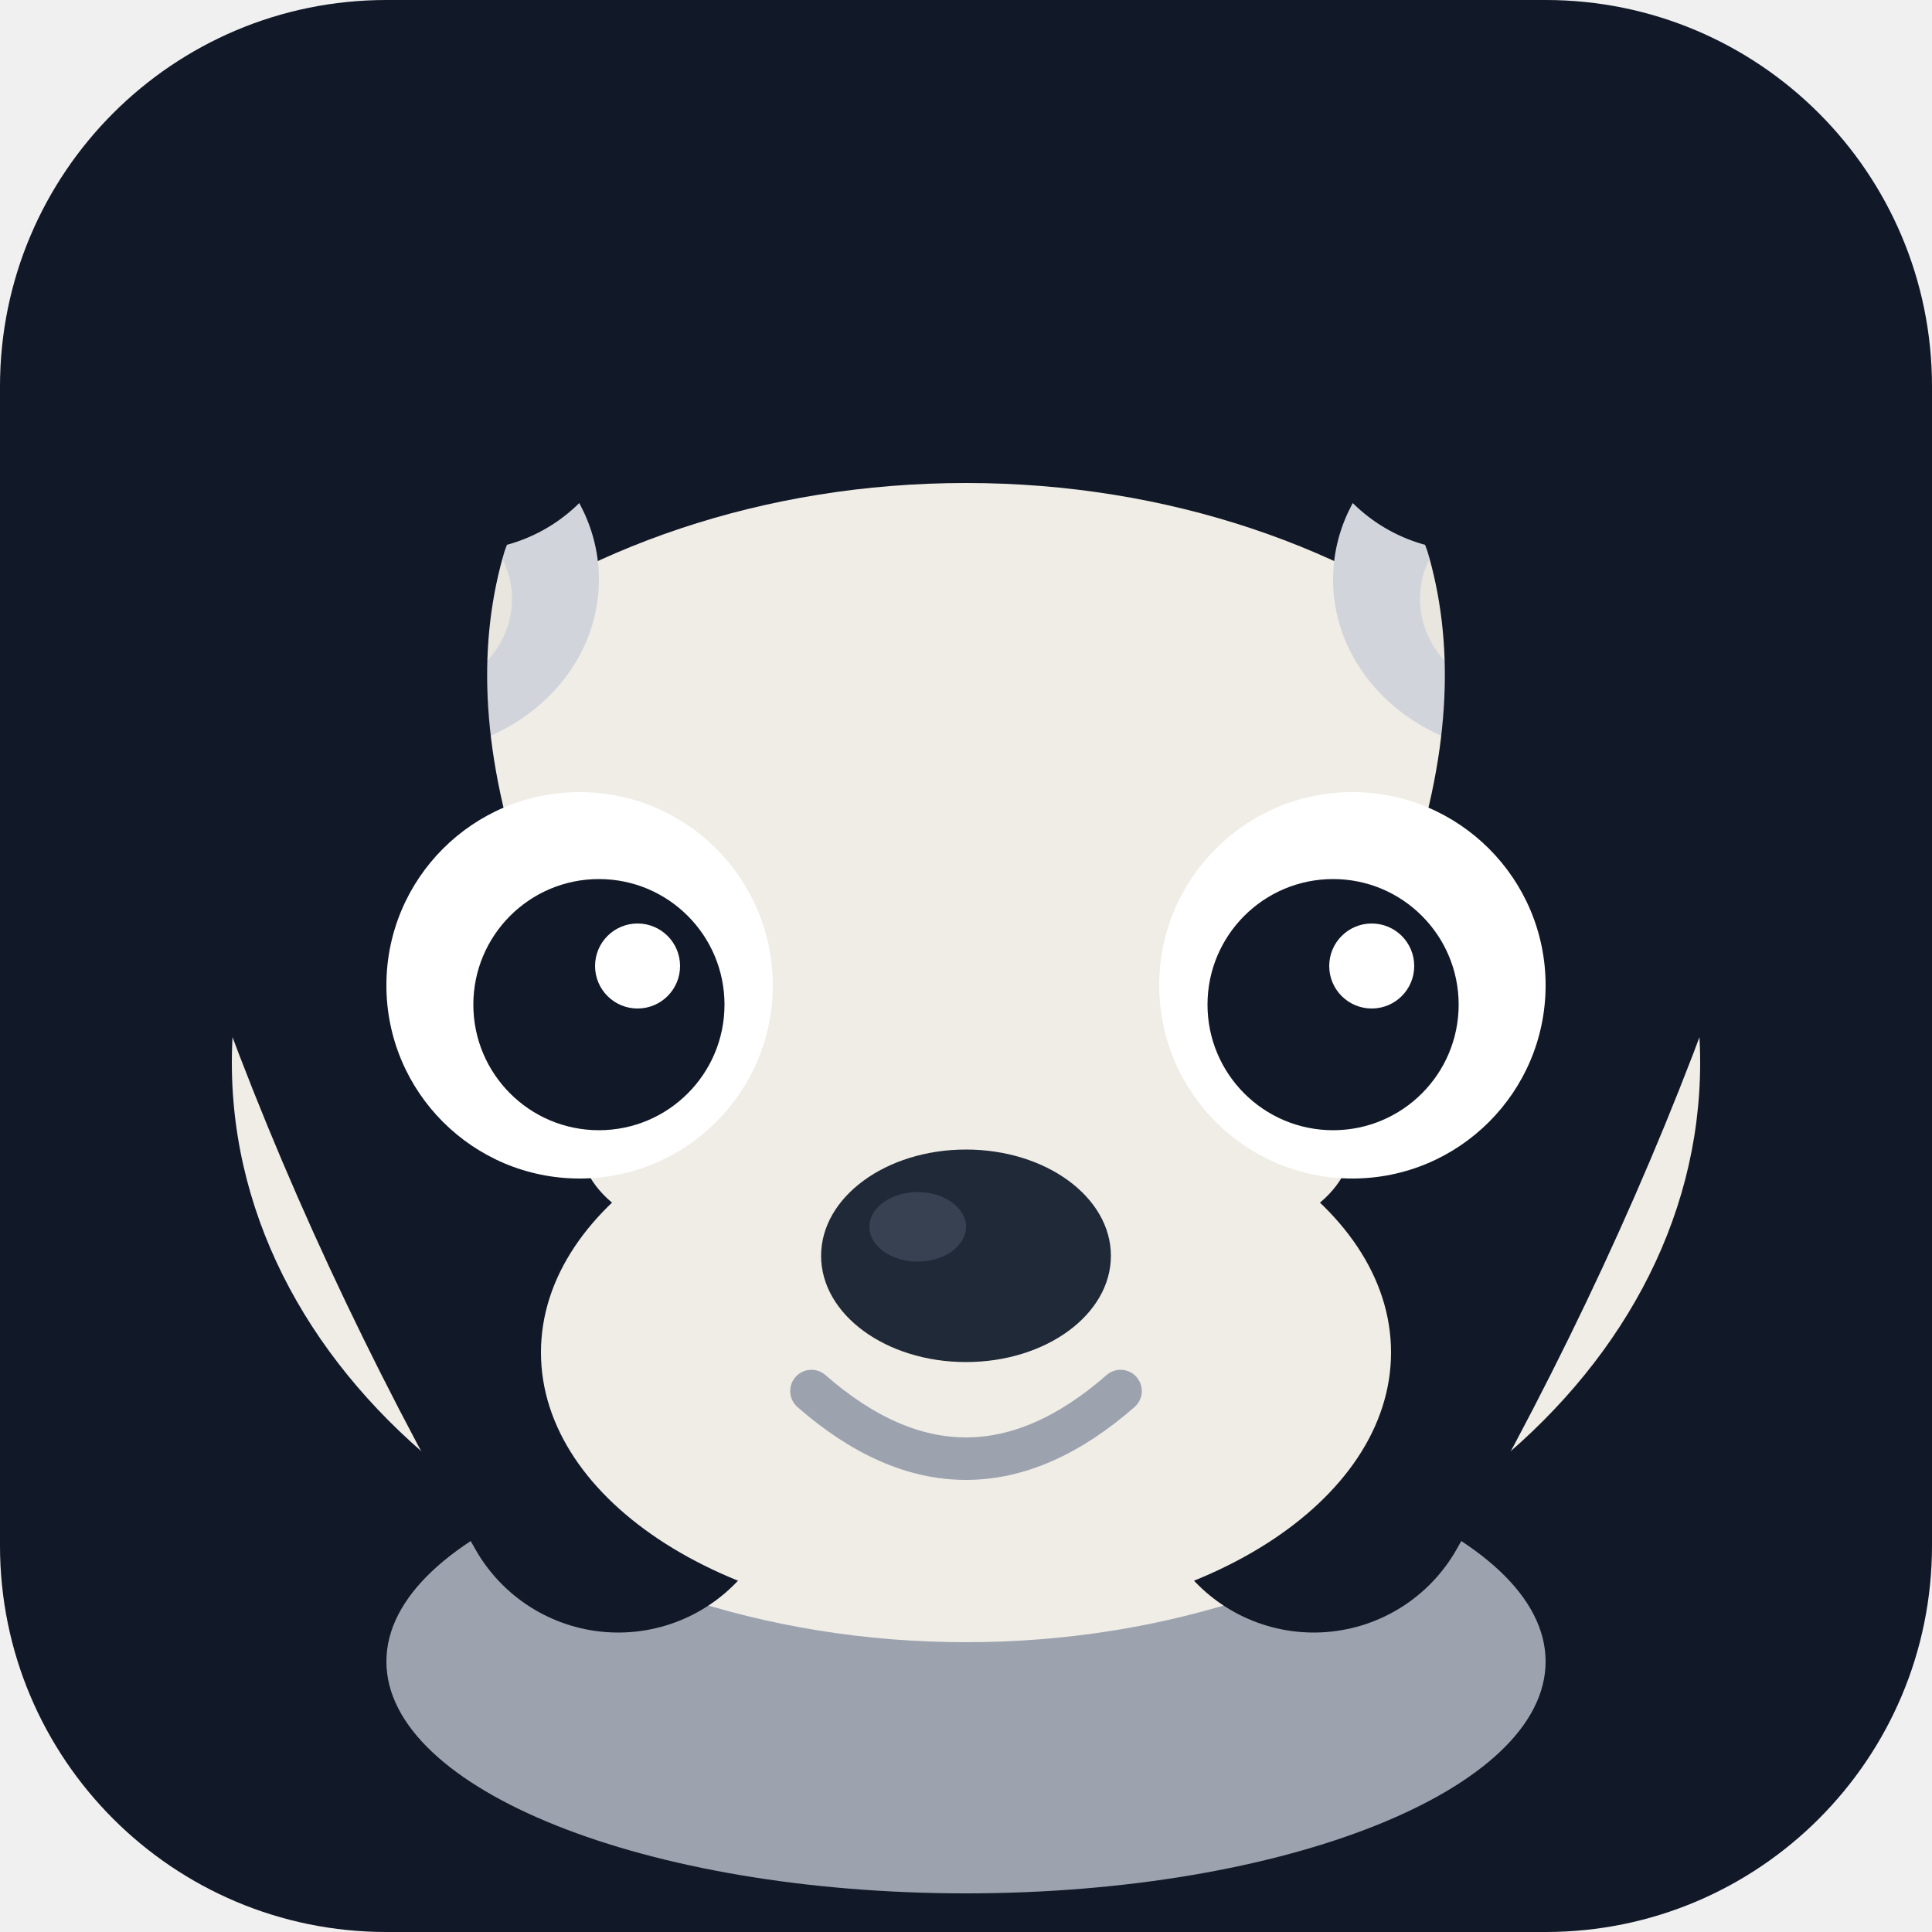
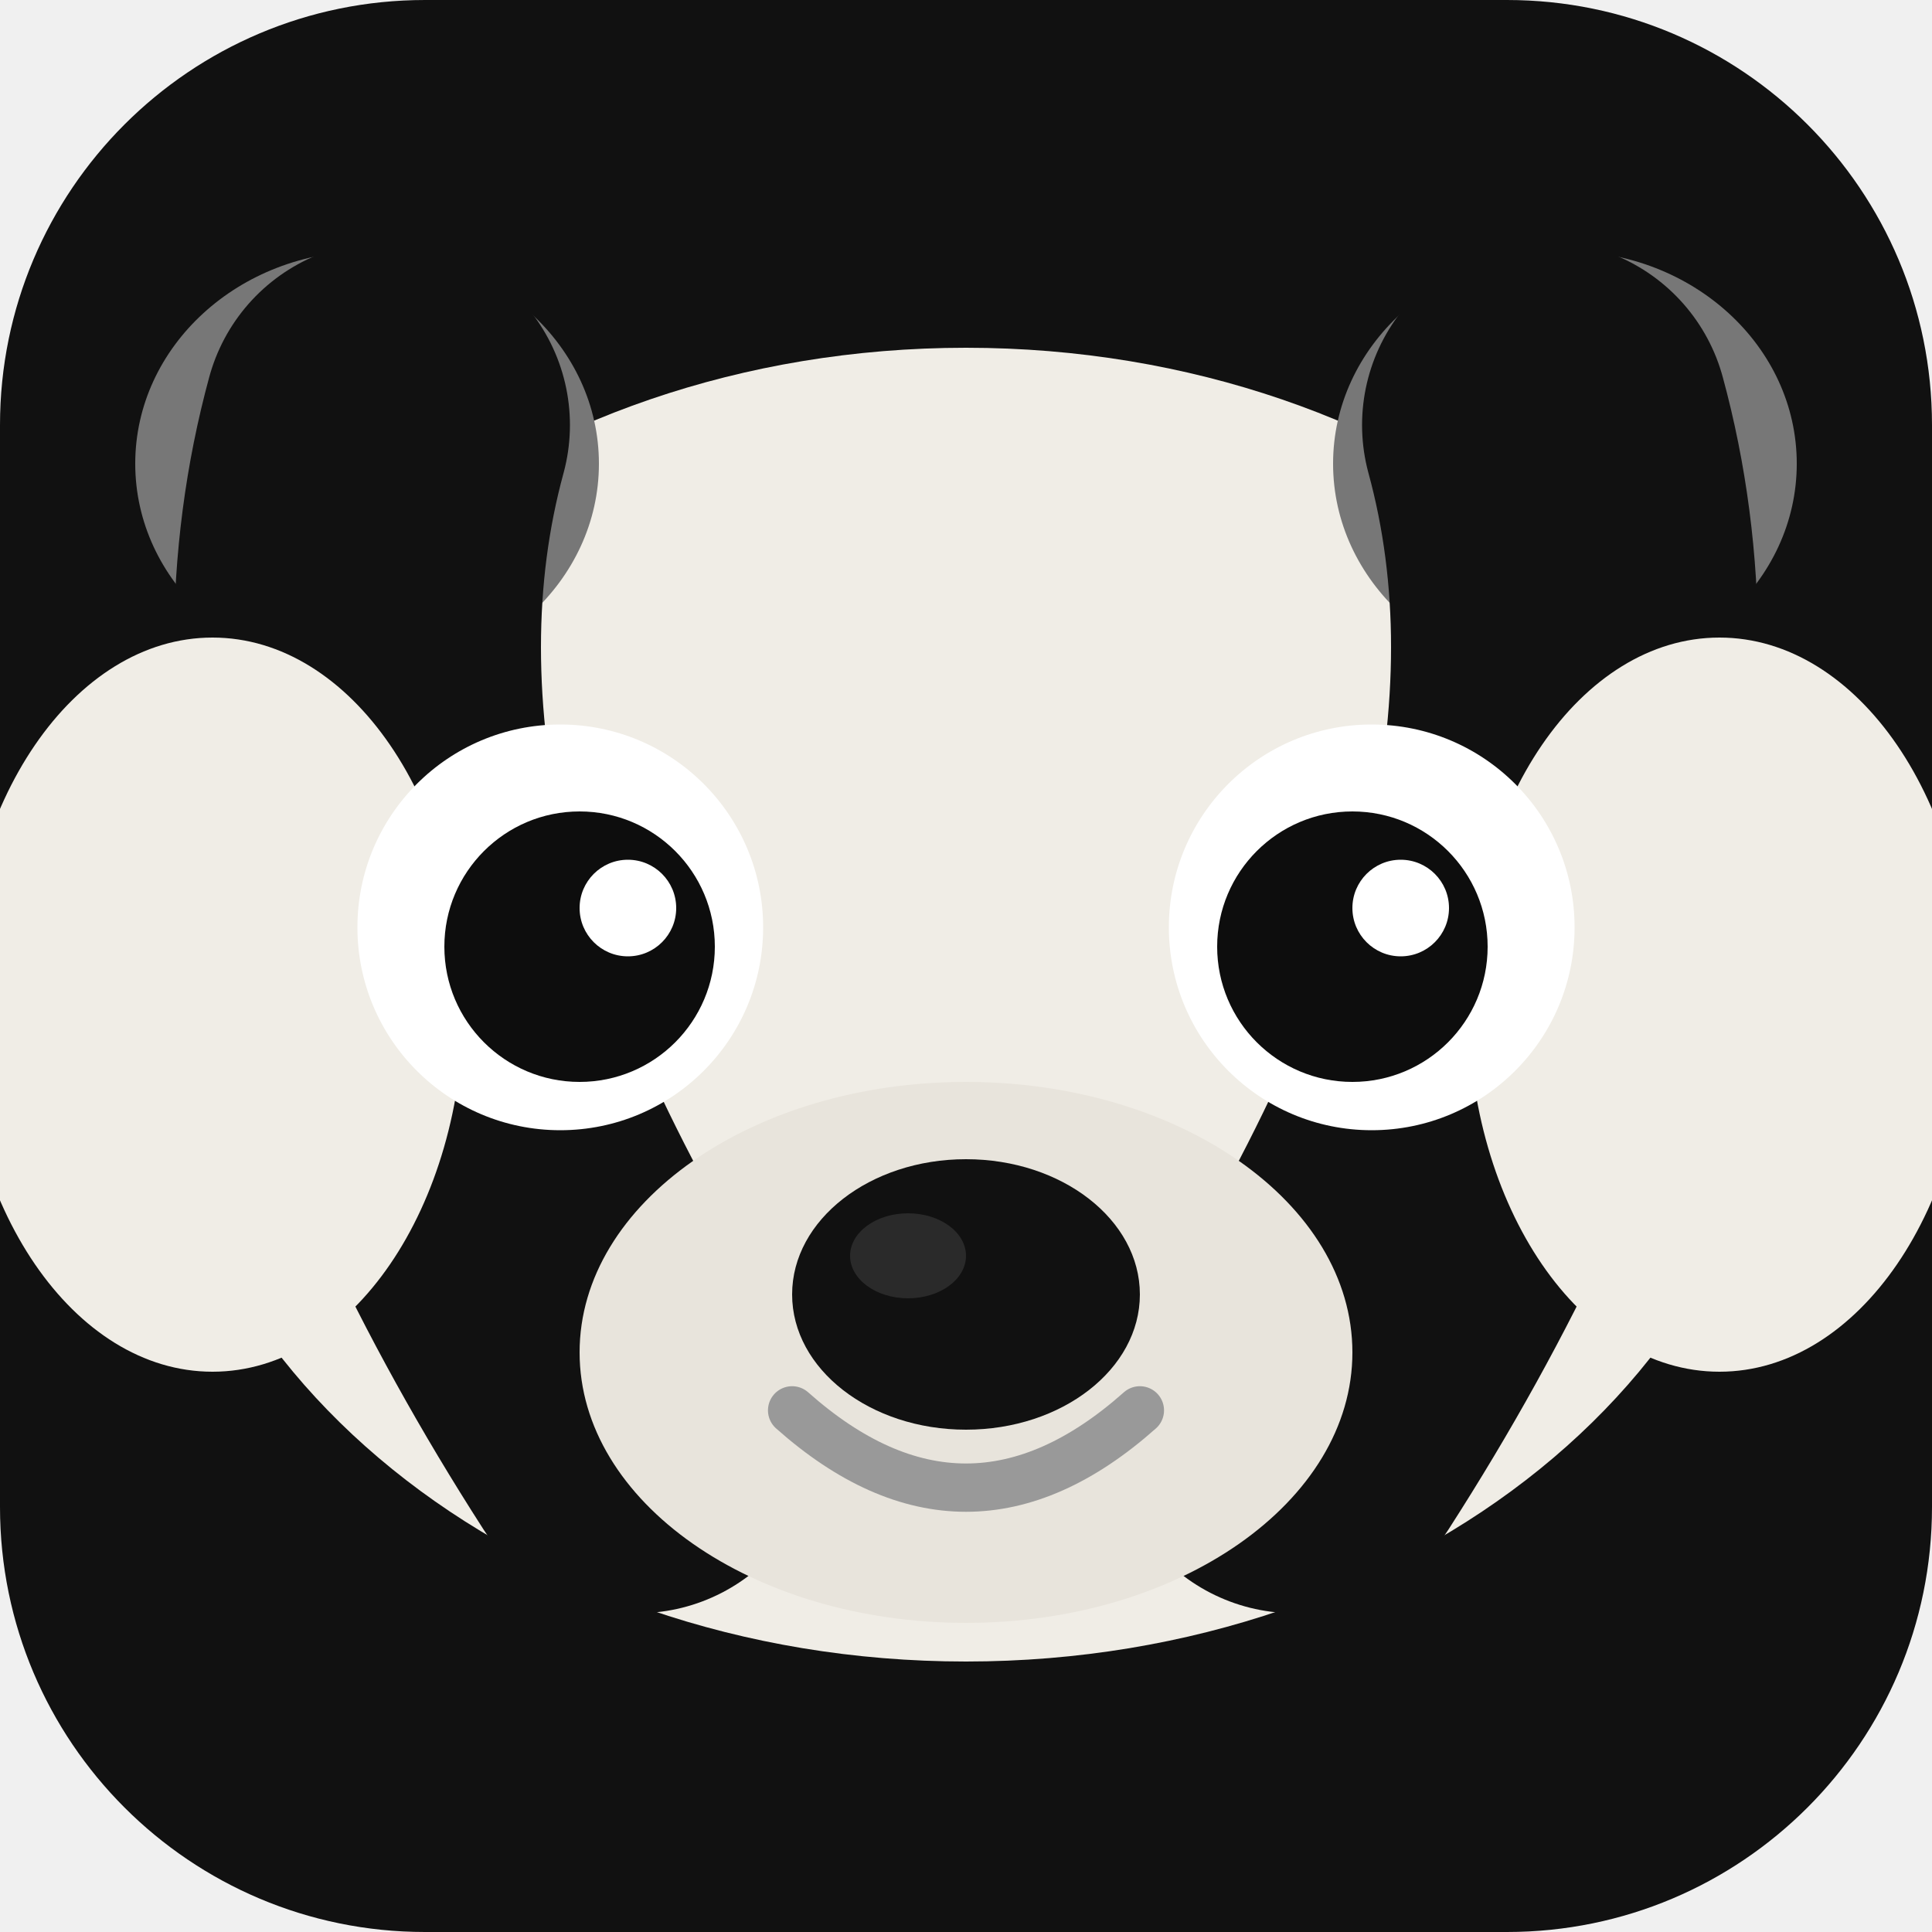
<svg xmlns="http://www.w3.org/2000/svg" width="100" height="100" viewBox="0 0 100 100" fill="none">
-   <rect width="100" height="100" rx="20" fill="#111827" />
-   <ellipse cx="50" cy="86" rx="30" ry="12" fill="#9CA3AF" />
-   <ellipse cx="50" cy="55" rx="38" ry="30" fill="#F0EDE6" />
-   <ellipse cx="21" cy="30" rx="10" ry="9" fill="#D1D5DB" />
-   <ellipse cx="79" cy="30" rx="10" ry="9" fill="#D1D5DB" />
-   <ellipse cx="21" cy="31" rx="5.5" ry="5" fill="#E9E6E0" />
-   <ellipse cx="79" cy="31" rx="5.5" ry="5" fill="#E9E6E0" />
-   <path d="M 32 76 Q 24 62 19 48 Q 15 36 18 26 Q 20 20 24 20" stroke="#111827" stroke-width="17" stroke-linecap="round" fill="none" />
-   <path d="M 68 76 Q 76 62 81 48 Q 85 36 82 26 Q 80 20 76 20" stroke="#111827" stroke-width="17" stroke-linecap="round" fill="none" />
-   <ellipse cx="50" cy="40" rx="13" ry="14" fill="#F0EDE6" />
-   <ellipse cx="50" cy="70" rx="22" ry="14" fill="#F0EDE6" />
-   <ellipse cx="37" cy="59" rx="7" ry="5" fill="#F0EDE6" />
-   <ellipse cx="63" cy="59" rx="7" ry="5" fill="#F0EDE6" />
-   <circle cx="30" cy="51" r="10" fill="white" />
-   <circle cx="70" cy="51" r="10" fill="white" />
-   <circle cx="31" cy="52" r="6.5" fill="#111827" />
-   <circle cx="69" cy="52" r="6.5" fill="#111827" />
-   <circle cx="33" cy="50" r="2.2" fill="white" />
-   <circle cx="71" cy="50" r="2.2" fill="white" />
-   <ellipse cx="50" cy="65" rx="7.5" ry="5.5" fill="#1F2937" />
-   <ellipse cx="47.5" cy="63.5" rx="2.5" ry="1.8" fill="#374151" />
-   <path d="M 42 72 Q 50 79 58 72" stroke="#9CA3AF" stroke-width="2.2" stroke-linecap="round" fill="none" />
+   <rect width="100" height="100" rx="22" fill="#111" />
+   <ellipse cx="50" cy="52" rx="42" ry="34" fill="#F0EDE6" />
+   <ellipse cx="19" cy="24" rx="12" ry="11" fill="#777" />
+   <ellipse cx="81" cy="24" rx="12" ry="11" fill="#777" />
+   <ellipse cx="19" cy="25" rx="7" ry="6.5" fill="#aaa" />
+   <ellipse cx="81" cy="25" rx="7" ry="6.5" fill="#aaa" />
+   <path d="M 33 74 Q 24 60 20 46 Q 17 33 20 22" stroke="#111" stroke-width="19" stroke-linecap="round" fill="none" />
+   <path d="M 67 74 Q 76 60 80 46 Q 83 33 80 22" stroke="#111" stroke-width="19" stroke-linecap="round" fill="none" />
+   <ellipse cx="50" cy="40" rx="11" ry="18" fill="#F0EDE6" />
+   <ellipse cx="11" cy="52" rx="13" ry="19" fill="#F0EDE6" />
+   <ellipse cx="89" cy="52" rx="13" ry="19" fill="#F0EDE6" />
+   <ellipse cx="50" cy="70" rx="20" ry="14" fill="#E8E4DC" />
+   <circle cx="29" cy="48" r="10.5" fill="white" />
+   <circle cx="71" cy="48" r="10.5" fill="white" />
+   <circle cx="30" cy="49" r="7" fill="#0d0d0d" />
+   <circle cx="70" cy="49" r="7" fill="#0d0d0d" />
+   <circle cx="32.5" cy="47" r="2.5" fill="white" />
+   <circle cx="72.5" cy="47" r="2.5" fill="white" />
+   <ellipse cx="50" cy="67" rx="9" ry="7" fill="#111" />
+   <ellipse cx="47" cy="65" rx="3" ry="2.2" fill="#2a2a2a" />
+   <path d="M 41 73 Q 50 81 59 73" stroke="#999" stroke-width="2.5" stroke-linecap="round" fill="none" />
</svg>
